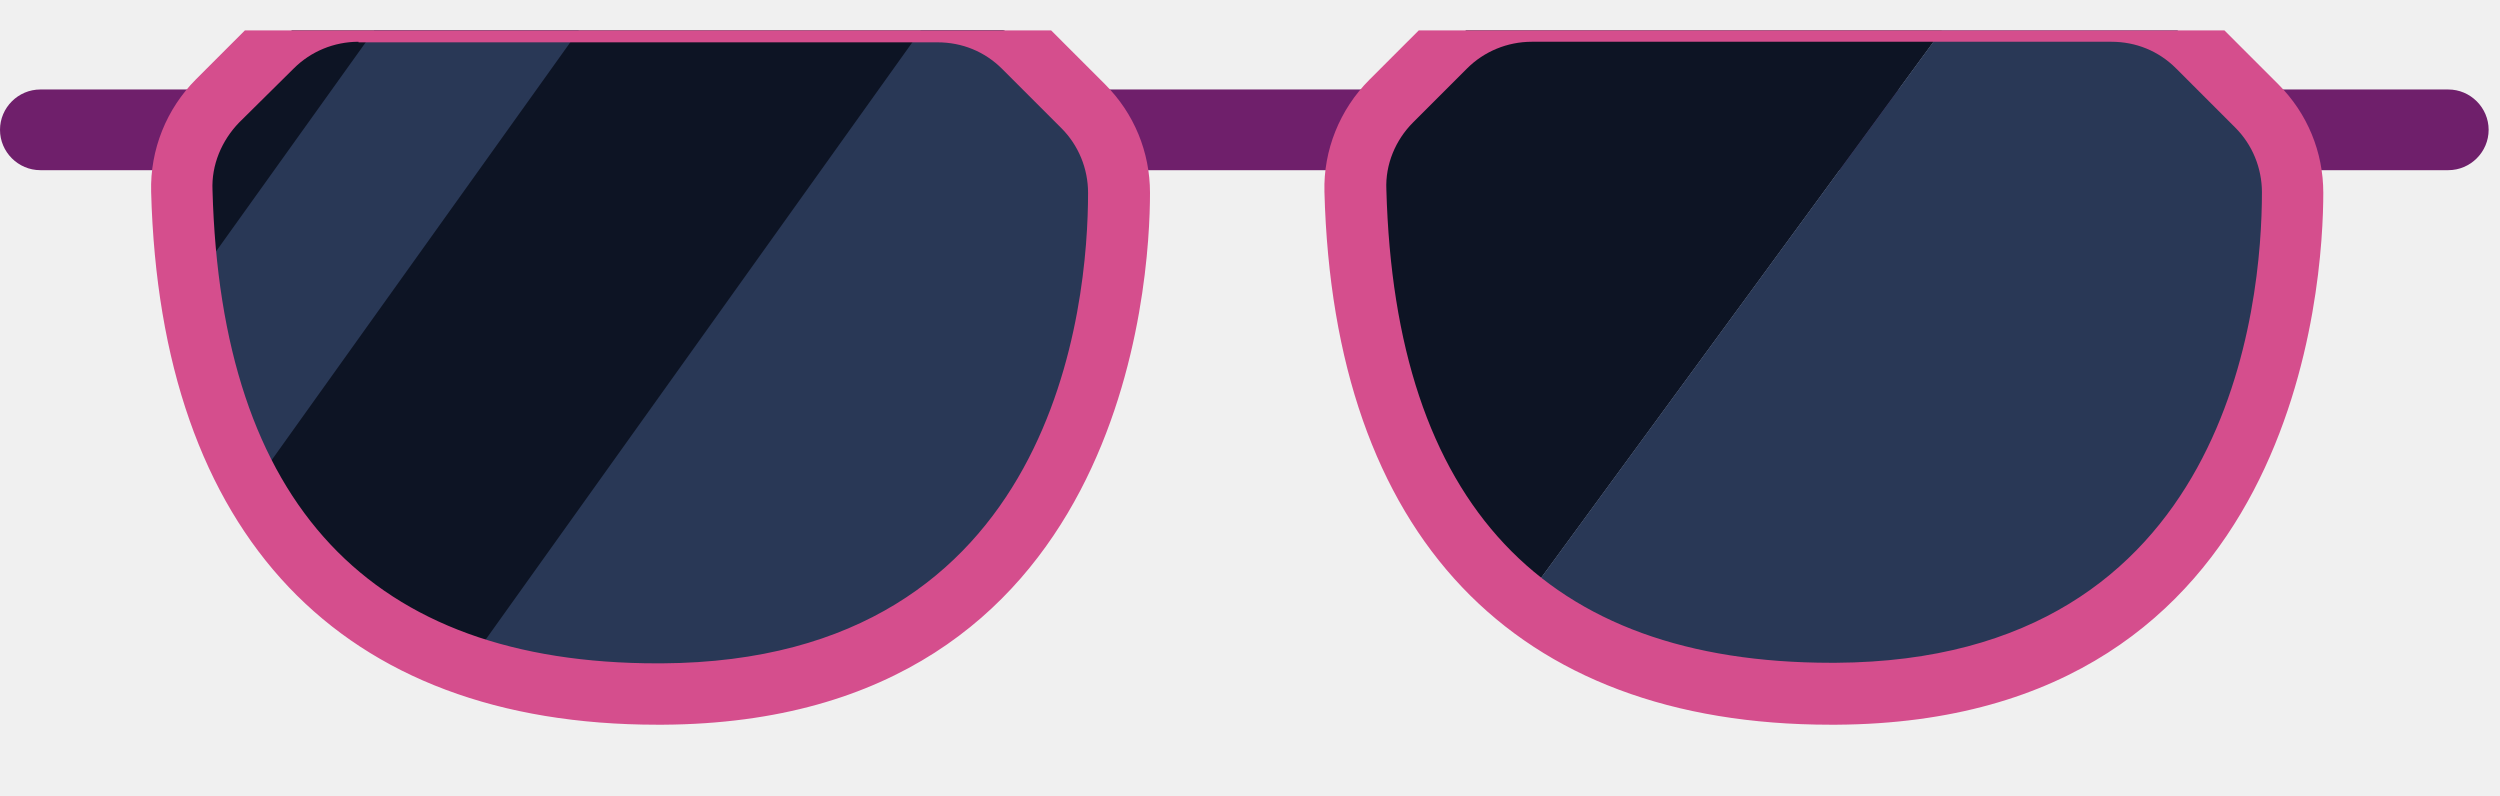
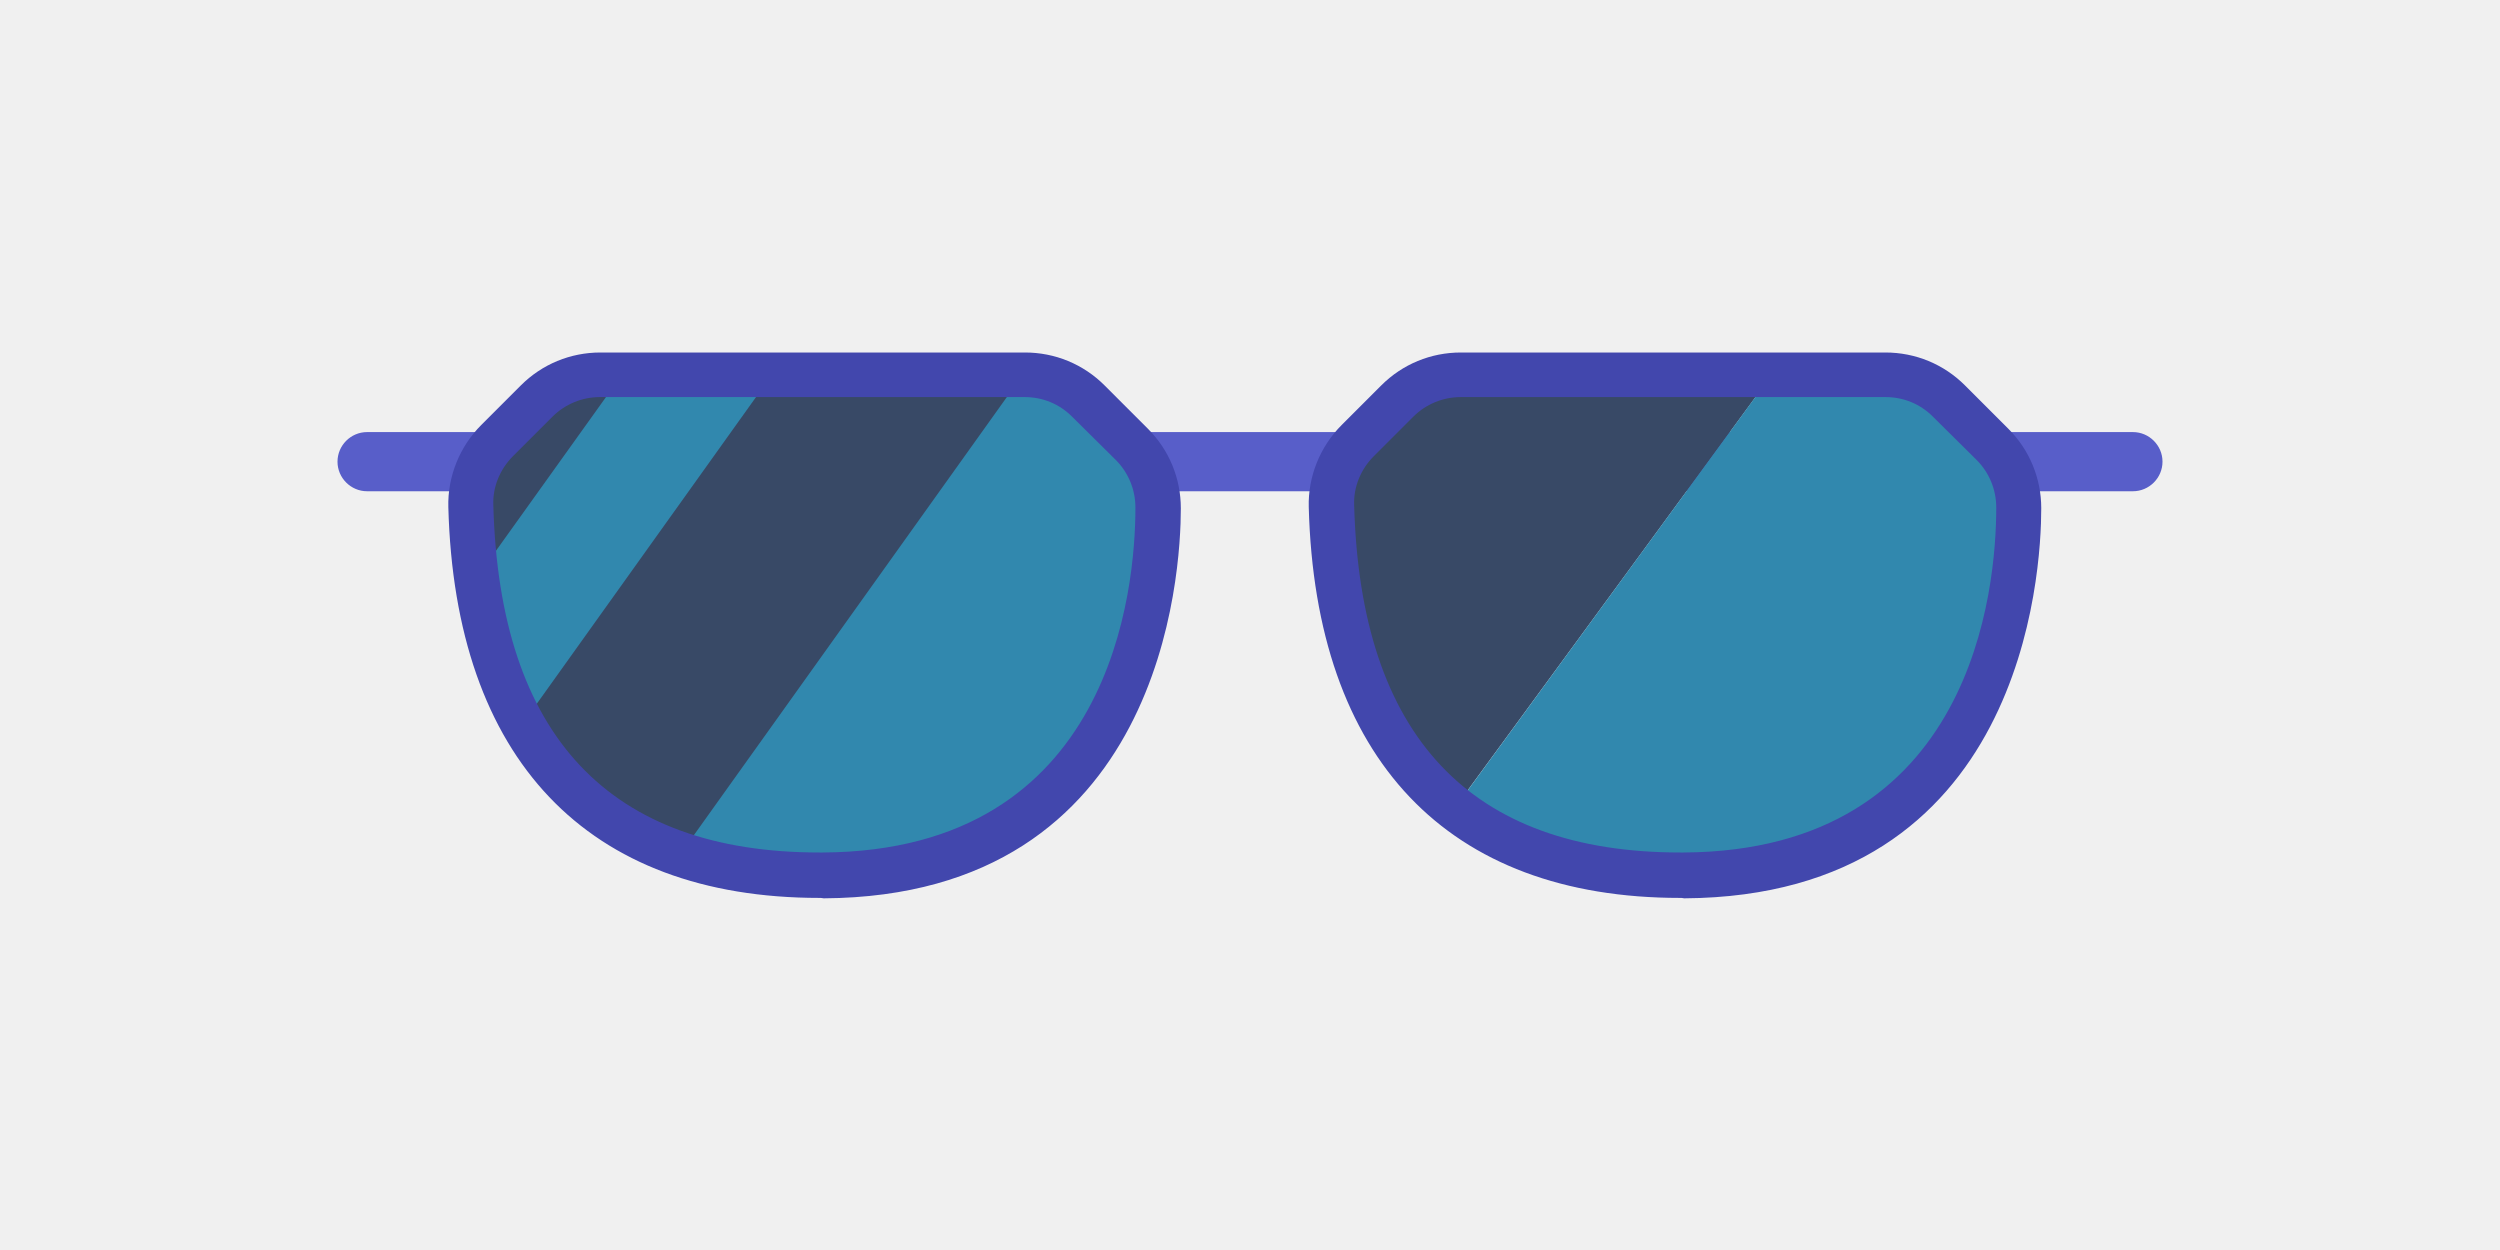
- <svg xmlns="http://www.w3.org/2000/svg" width="44" height="14" viewBox="0 0 44 14" fill="none">
-   <g clip-path="url(#clip0_222_67)">
-     <path d="M43.09 2.995H0.71C0.32 2.995 0 2.675 0 2.285C0 1.895 0.32 1.575 0.71 1.575H43.09C43.48 1.575 43.8 1.895 43.8 2.285C43.8 2.675 43.48 2.995 43.09 2.995Z" fill="#6F1F6B" />
-     <path d="M19.69 3.395C19.69 5.905 18.75 12.165 11.65 12.215C10.3 12.225 9.17 12.035 8.22 11.715C6.34 11.075 5.16 9.895 4.44 8.575C3.79 7.425 3.48 6.175 3.33 5.085C3.24 4.425 3.21 3.825 3.2 3.355C3.18 2.765 3.41 2.195 3.83 1.775L4.78 0.825C5.18 0.425 5.73 0.185 6.31 0.185H16.5C17.07 0.185 17.62 0.415 18.03 0.825L19.07 1.865C19.46 2.275 19.69 2.815 19.69 3.395Z" fill="#0D1424" />
-     <path d="M10.43 0.195L4.44 8.575C3.79 7.425 3.48 6.175 3.33 5.085L6.83 0.195H10.43Z" fill="#293856" />
-     <path d="M19.69 3.395C19.69 5.905 18.75 12.165 11.65 12.215C10.3 12.225 9.17 12.035 8.22 11.715L16.45 0.195H16.49C17.06 0.195 17.61 0.425 18.02 0.835L19.06 1.875C19.46 2.275 19.69 2.815 19.69 3.395Z" fill="#293856" />
-     <path d="M26.96 0.195C26.39 0.195 25.84 0.425 25.43 0.835L24.48 1.785C24.06 2.205 23.83 2.775 23.84 3.365C23.85 3.835 23.88 4.435 23.97 5.095C24.12 6.175 24.43 7.425 25.08 8.585C25.49 9.325 26.05 10.025 26.8 10.615L34.42 0.205H26.96V0.195Z" fill="#0D1424" />
-     <path d="M32.31 12.215C39.41 12.175 40.35 5.905 40.35 3.395C40.35 2.815 40.12 2.275 39.72 1.865L38.68 0.825C38.28 0.425 37.73 0.185 37.15 0.185H34.43L26.81 10.595C27.38 11.045 28.06 11.425 28.88 11.705C29.83 12.035 30.96 12.225 32.31 12.215Z" fill="#293856" />
-     <path d="M11.57 12.755C5.99 12.755 2.82 9.425 2.66 3.375C2.64 2.635 2.93 1.915 3.45 1.395L4.4 0.445C4.91 -0.065 5.59 -0.345 6.31 -0.345H16.5C17.22 -0.345 17.9 -0.065 18.41 0.445L19.45 1.485C19.96 1.995 20.24 2.675 20.24 3.395C20.24 4.945 19.82 12.705 11.67 12.755C11.63 12.755 11.6 12.755 11.57 12.755ZM6.31 0.735C5.88 0.735 5.47 0.905 5.17 1.205L4.21 2.155C3.9 2.475 3.72 2.905 3.74 3.345C3.89 8.875 6.52 11.675 11.57 11.675C11.6 11.675 11.63 11.675 11.65 11.675C18.61 11.635 19.15 5.325 19.15 3.395C19.15 2.965 18.98 2.555 18.68 2.255L17.64 1.215C17.33 0.905 16.93 0.745 16.5 0.745H6.31V0.735Z" fill="#D54E8D" />
-     <path d="M32.22 12.755C26.64 12.755 23.47 9.425 23.31 3.375C23.29 2.645 23.58 1.925 24.1 1.405L25.05 0.455C25.56 -0.065 26.24 -0.345 26.96 -0.345H37.15C37.87 -0.345 38.55 -0.065 39.06 0.445L40.1 1.485C40.61 1.995 40.89 2.675 40.89 3.395C40.89 4.945 40.47 12.705 32.32 12.755C32.28 12.755 32.25 12.755 32.22 12.755ZM26.96 0.735C26.53 0.735 26.12 0.905 25.82 1.205L24.87 2.155C24.56 2.465 24.38 2.895 24.4 3.335C24.55 8.865 27.18 11.665 32.23 11.665C32.26 11.665 32.29 11.665 32.31 11.665C39.27 11.625 39.81 5.315 39.81 3.385C39.81 2.955 39.64 2.545 39.34 2.245L38.3 1.205C37.99 0.895 37.59 0.735 37.16 0.735H26.96Z" fill="#D54E8D" />
+ <svg xmlns="http://www.w3.org/2000/svg" width="60" height="30" viewBox="0 0 60 30" fill="none">
+   <g clip-path="url(#clip0_338_840)">
+     <path d="M51.19 11.79H8.81C8.42 11.79 8.1 11.47 8.1 11.08C8.1 10.69 8.42 10.37 8.81 10.37H51.19C51.58 10.37 51.9 10.69 51.9 11.08C51.9 11.47 51.58 11.79 51.19 11.79Z" fill="#585EC9" />
+     <path d="M27.79 12.19C27.79 14.7 26.85 20.96 19.75 21.01C18.4 21.02 17.27 20.83 16.32 20.51C14.44 19.87 13.26 18.69 12.54 17.37C11.89 16.22 11.58 14.97 11.43 13.88C11.34 13.22 11.31 12.62 11.3 12.15C11.28 11.56 11.52 10.99 11.94 10.57L12.89 9.62C13.29 9.22 13.84 8.98 14.42 8.98H24.61C25.18 8.98 25.73 9.21 26.14 9.62L27.18 10.66C27.56 11.07 27.79 11.62 27.79 12.19Z" fill="#384966" />
+     <path d="M18.53 8.99L12.54 17.37C11.89 16.22 11.58 14.97 11.43 13.88L14.93 8.99H18.53Z" fill="#3188AE" />
+     <path d="M27.79 12.19C27.79 14.7 26.85 20.96 19.75 21.01C18.4 21.02 17.27 20.83 16.32 20.51L24.55 8.99H24.59C25.16 8.99 25.71 9.22 26.12 9.63L27.16 10.67C27.56 11.07 27.79 11.62 27.79 12.19Z" fill="#3188AE" />
+     <path d="M35.06 8.99C34.49 8.99 33.94 9.22 33.53 9.63L32.58 10.58C32.16 11 31.93 11.57 31.94 12.16C31.95 12.63 31.98 13.23 32.07 13.89C32.22 14.97 32.53 16.22 33.18 17.38C33.59 18.12 34.15 18.82 34.9 19.41L42.52 9H35.06V8.99Z" fill="#384966" />
+     <path d="M40.41 21.01C47.51 20.97 48.45 14.7 48.45 12.19C48.45 11.61 48.22 11.07 47.82 10.66L46.78 9.62C46.38 9.22 45.83 8.98 45.25 8.98H42.53L34.91 19.4C35.48 19.85 36.16 20.23 36.98 20.51C37.93 20.83 39.06 21.02 40.41 21.01Z" fill="#3188AE" />
+     <path d="M19.67 21.55C14.09 21.55 10.92 18.22 10.76 12.17C10.74 11.44 11.03 10.72 11.55 10.2L12.5 9.25C13.01 8.74 13.69 8.46 14.41 8.46H24.6C25.32 8.46 26 8.74 26.51 9.25L27.55 10.29C28.06 10.8 28.34 11.48 28.34 12.2C28.34 13.75 27.92 21.51 19.77 21.56C19.72 21.55 19.69 21.55 19.67 21.55ZM14.4 9.53C13.97 9.53 13.56 9.7 13.26 10L12.31 10.95C12 11.26 11.82 11.69 11.84 12.13C11.99 17.66 14.62 20.46 19.67 20.46C19.7 20.46 19.73 20.46 19.75 20.46C26.71 20.42 27.25 14.11 27.25 12.18C27.25 11.75 27.08 11.34 26.78 11.04L25.73 10C25.42 9.69 25.02 9.53 24.59 9.53H14.4Z" fill="#4247AD" />
+     <path d="M40.32 21.55C34.74 21.55 31.57 18.22 31.41 12.17C31.39 11.44 31.68 10.72 32.2 10.2L33.15 9.25C33.66 8.74 34.34 8.46 35.06 8.46H45.25C45.97 8.46 46.65 8.74 47.16 9.25L48.2 10.29C48.71 10.8 48.99 11.48 48.99 12.2C48.99 13.75 48.57 21.51 40.42 21.56C40.38 21.55 40.35 21.55 40.32 21.55ZM35.06 9.53C34.63 9.53 34.22 9.7 33.92 10L32.97 10.95C32.66 11.26 32.48 11.69 32.5 12.13C32.65 17.66 35.28 20.46 40.33 20.46C40.36 20.46 40.39 20.46 40.41 20.46C47.37 20.42 47.91 14.11 47.91 12.18C47.91 11.75 47.74 11.34 47.44 11.04L46.39 10C46.08 9.69 45.68 9.53 45.25 9.53H35.06Z" fill="#4247AD" />
  </g>
  <defs>
-     <clipPath id="clip0_222_67">
-       <rect width="43.8" height="13.1" fill="white" transform="translate(0 0.535034)" />
+     <clipPath id="clip0_338_840">
+       <rect width="60" height="30" fill="white" />
    </clipPath>
  </defs>
</svg>
